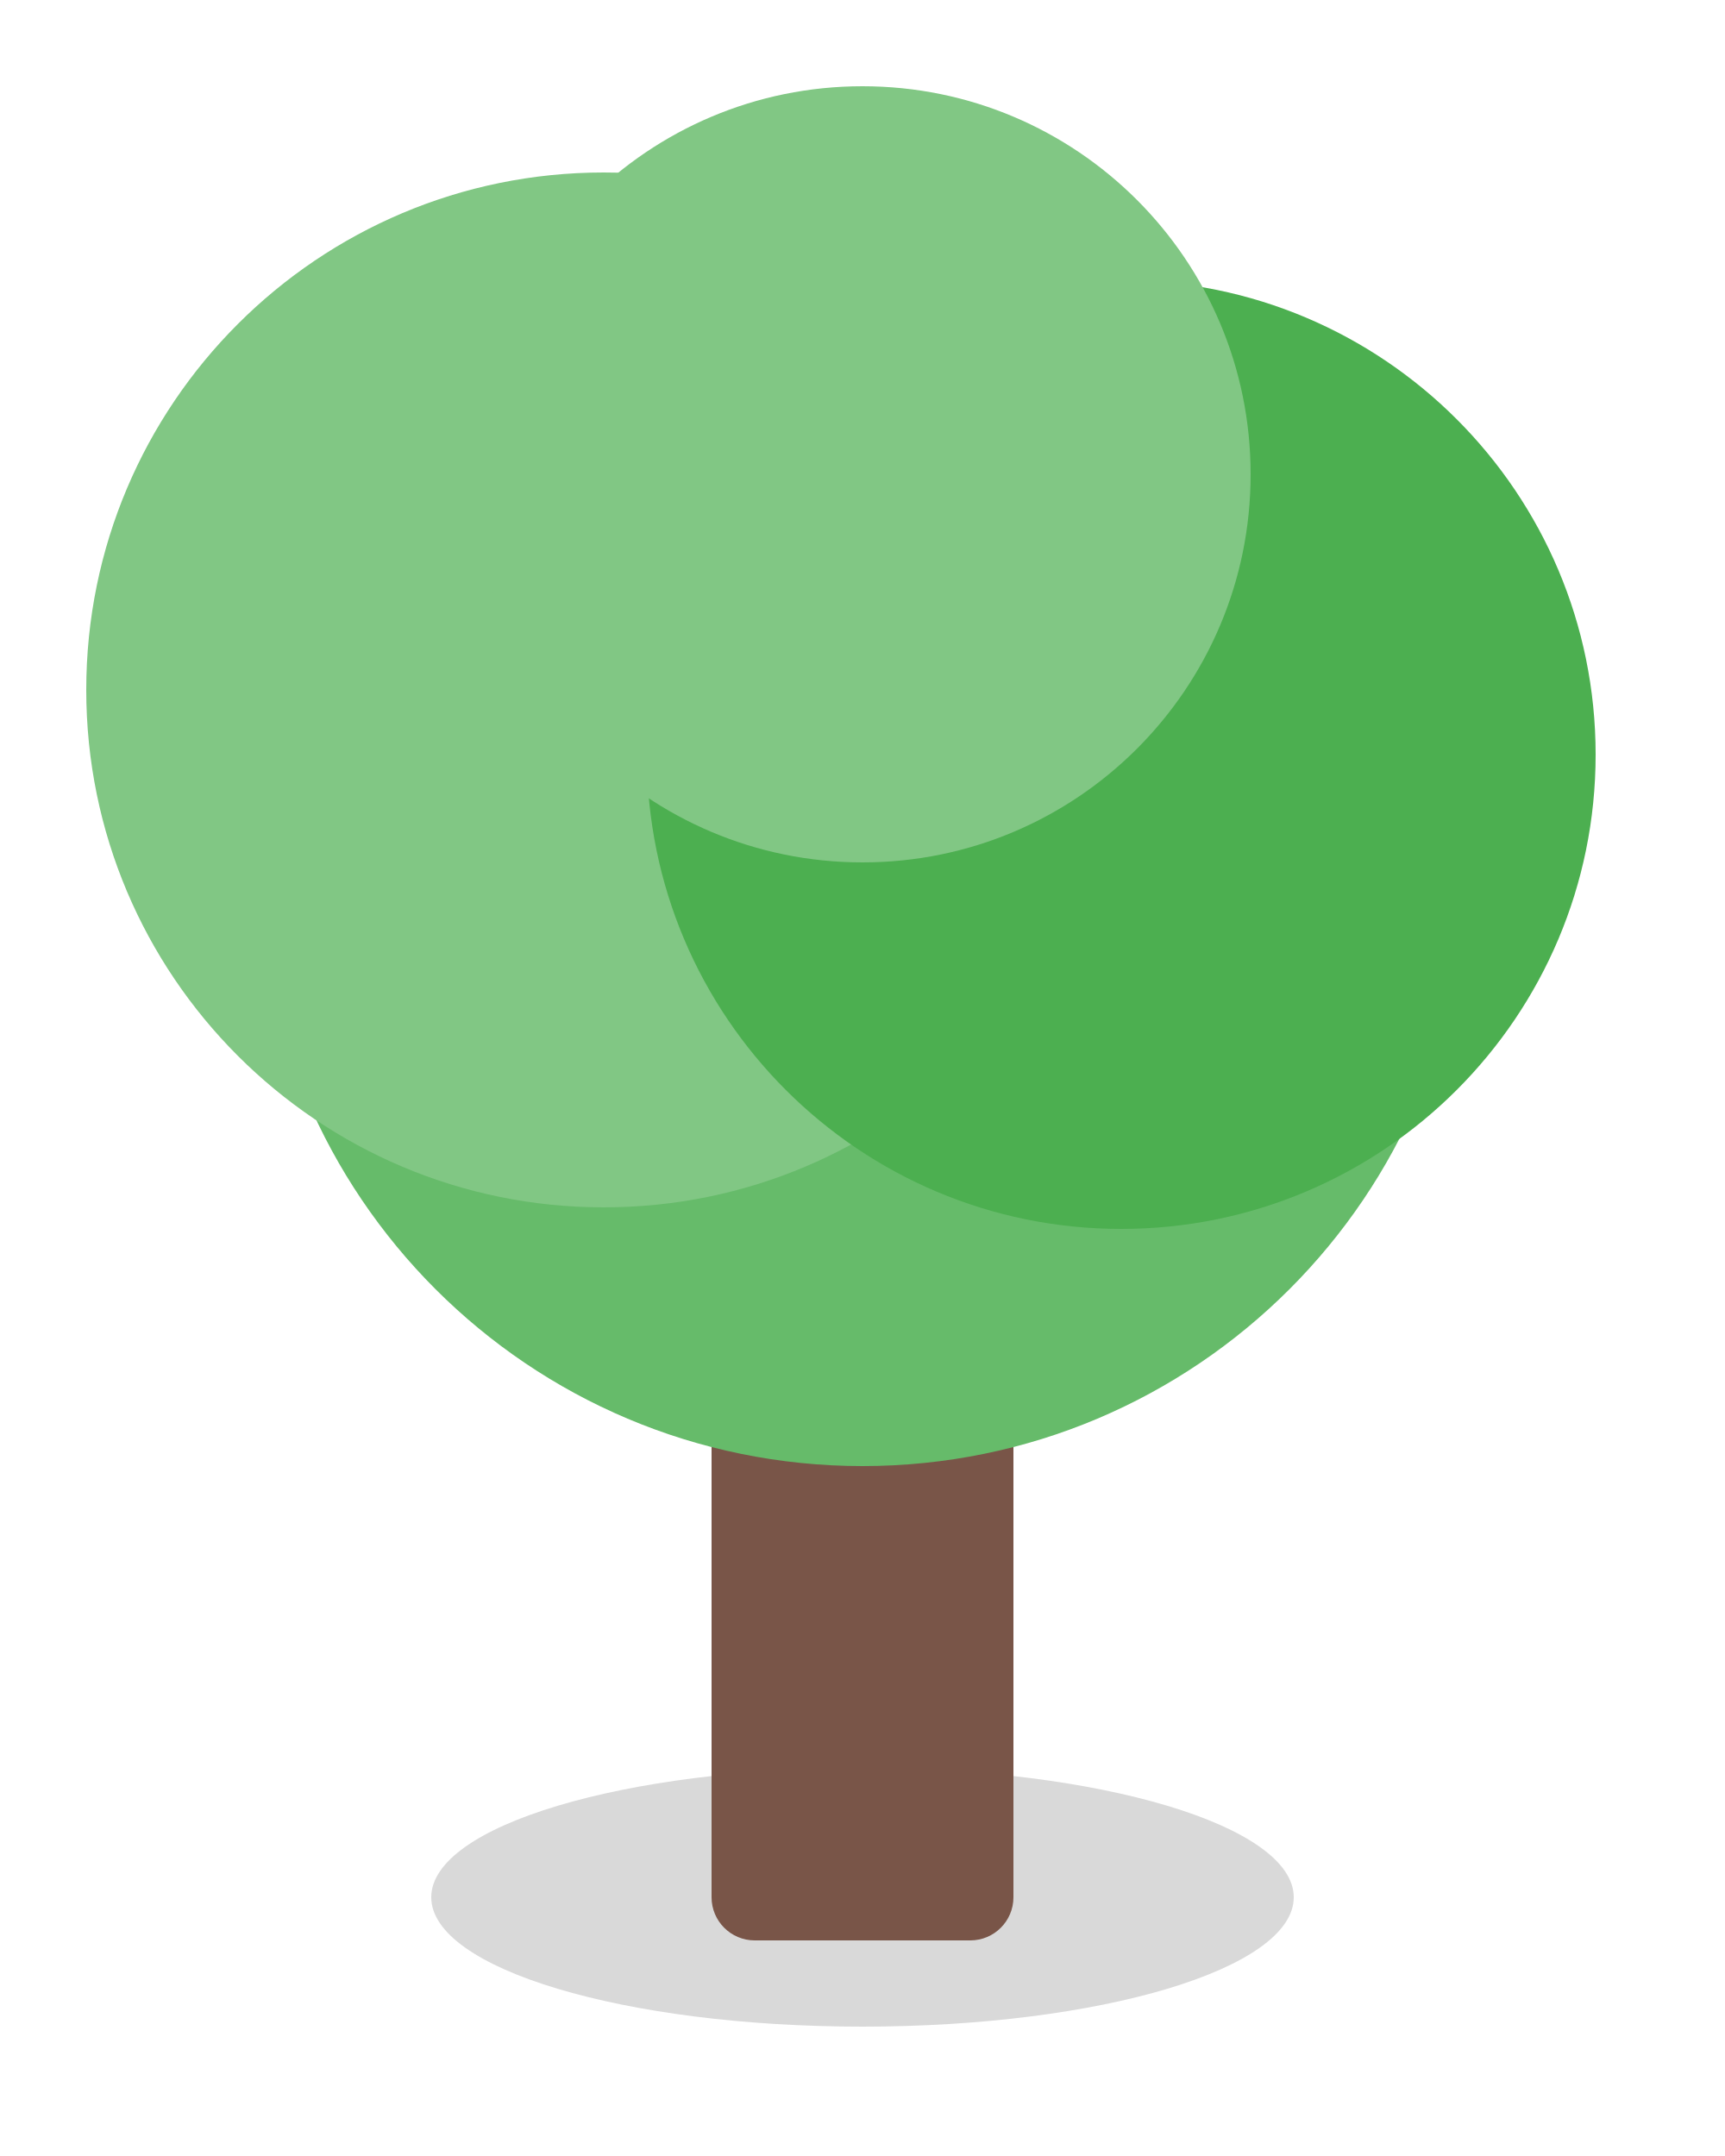
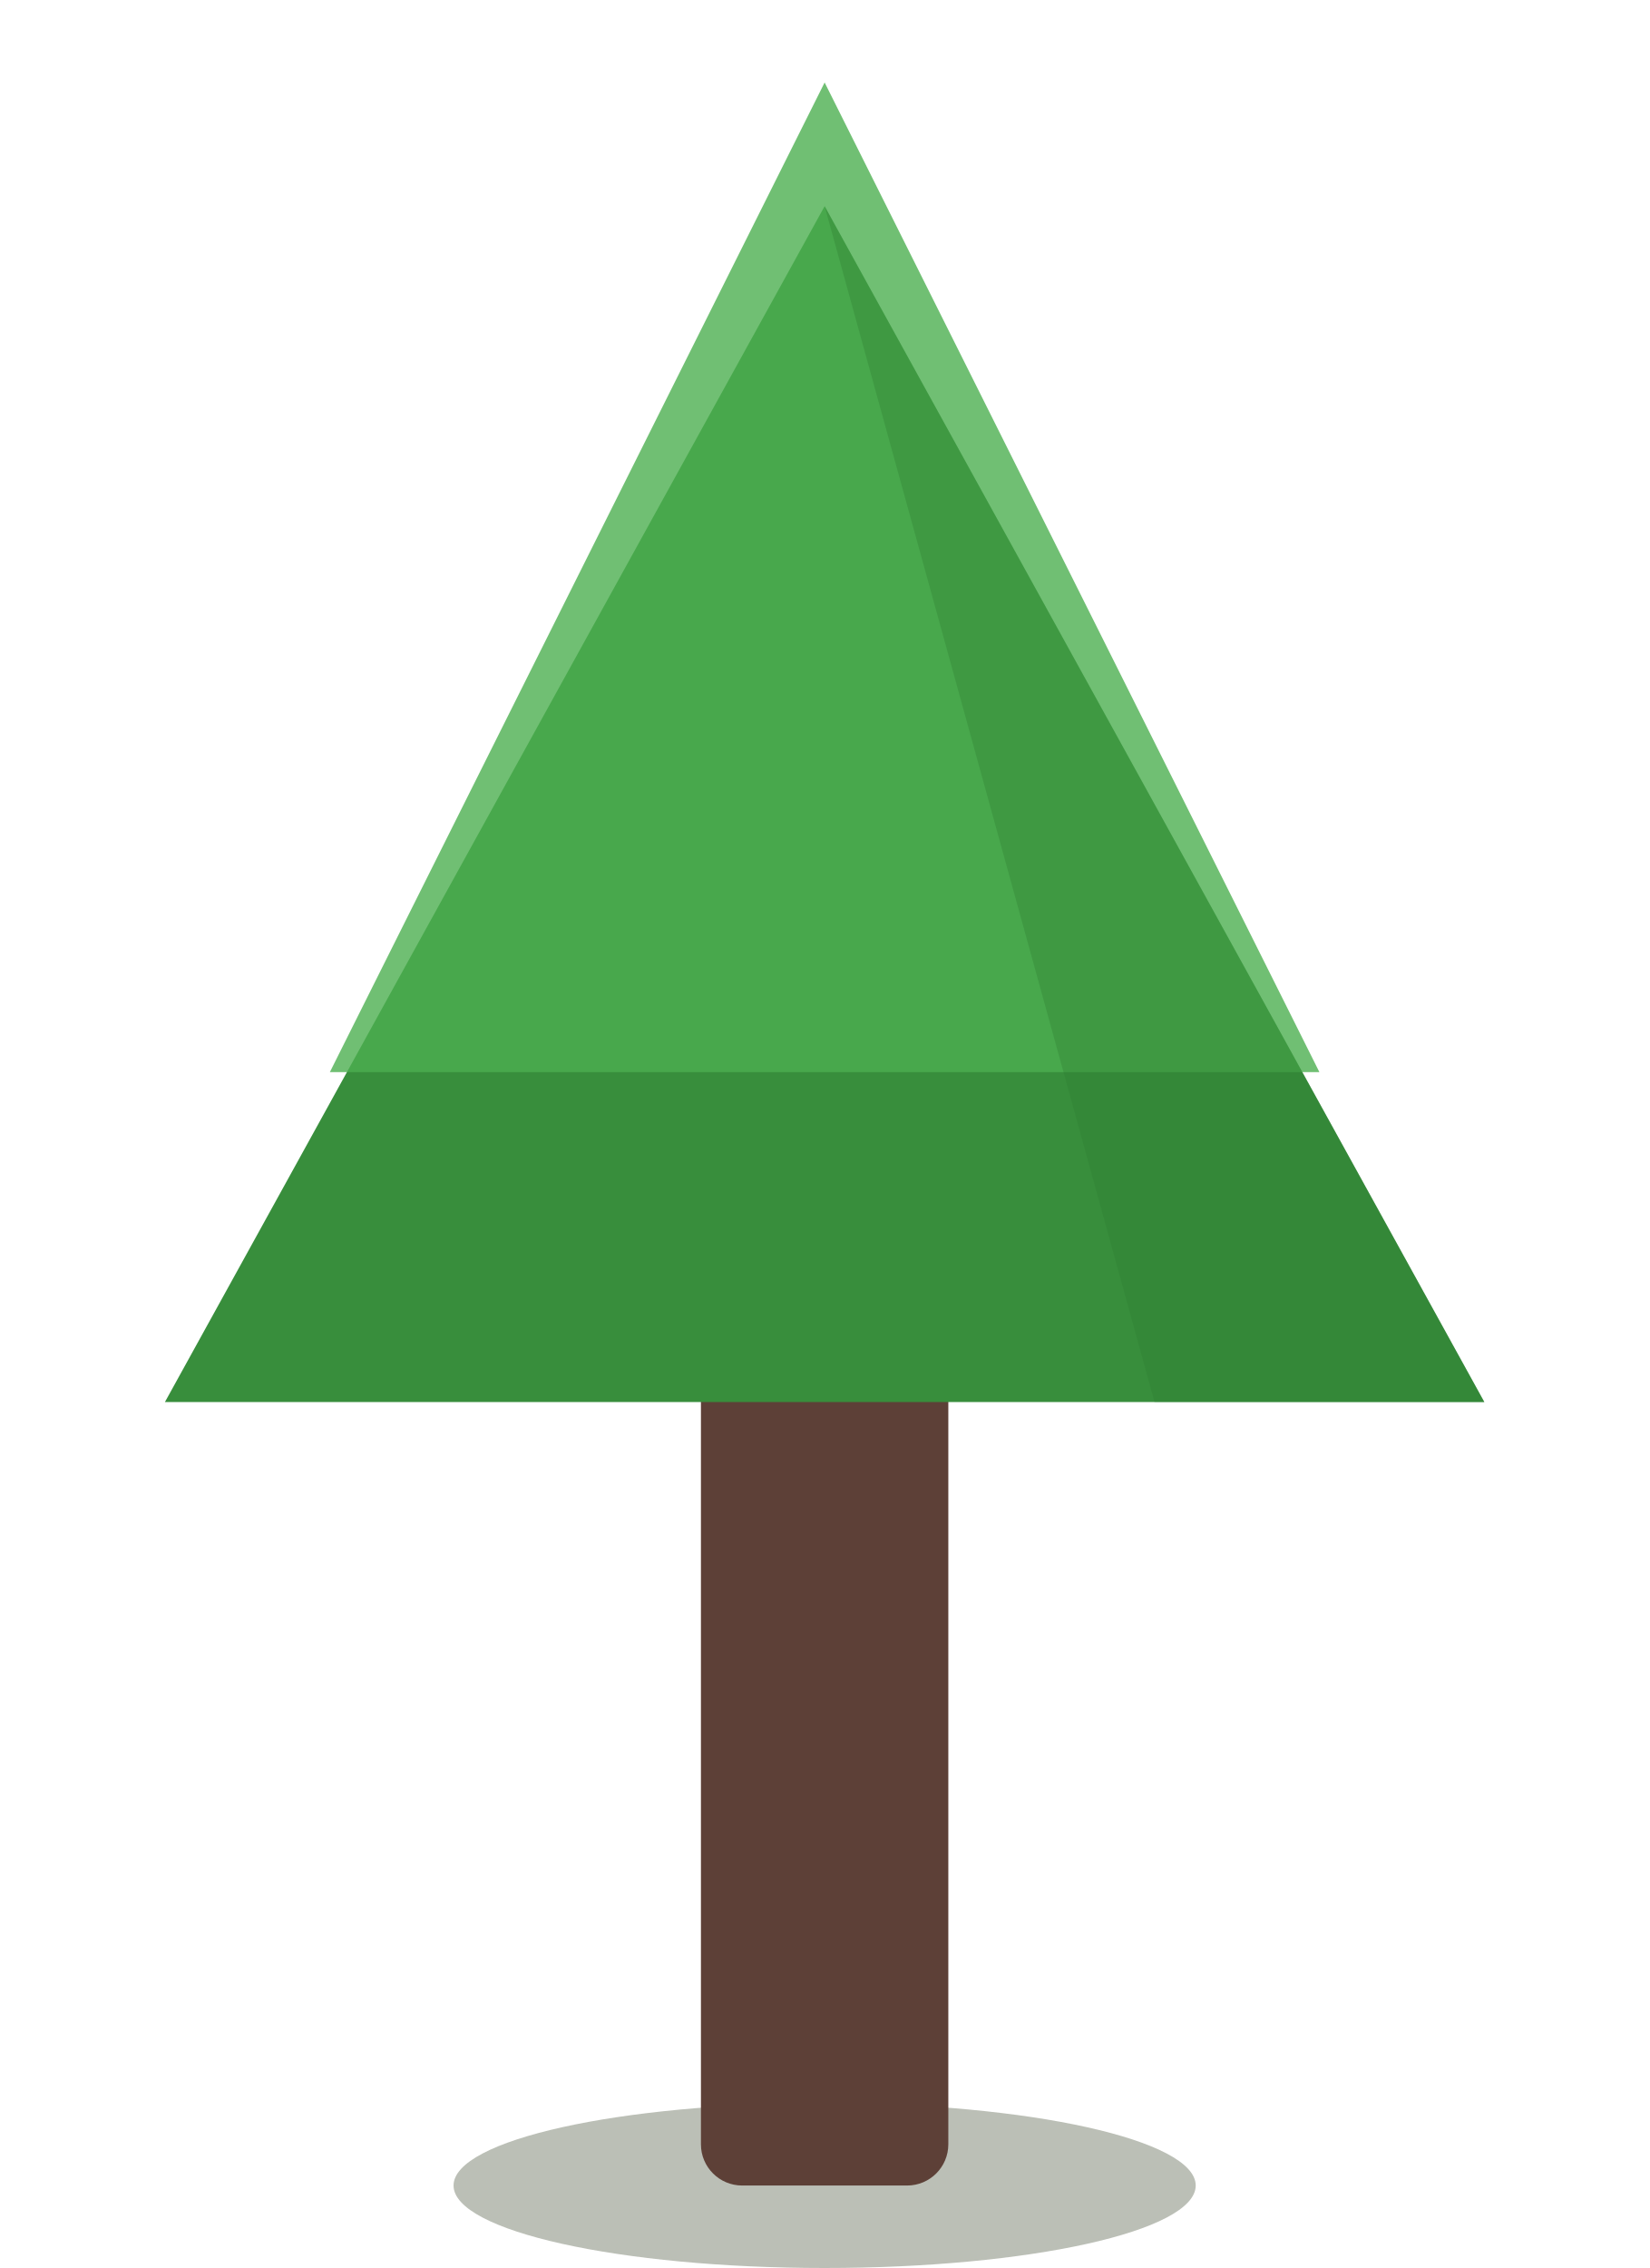
- <svg xmlns="http://www.w3.org/2000/svg" width="80" height="100" viewBox="0 0 80 100" role="img">
-   <style>
-     @media (prefers-reduced-motion: reduce) {
-       .tree {
-         animation: none !important;
-       }
-     }
- 
-     /*
-      * Subtle lateral oscillation (±2px) to simulate a light breeze.
-      */
-     .tree {
-       animation: breeze 3s ease-in-out infinite alternate;
-     }
- 
-     @keyframes breeze {
-       from { transform: translateX(-2px); }
-       to   { transform: translateX(2px); }
-     }
-   </style>
-   <g class="tree">
-     <ellipse cx="40" cy="88" rx="20" ry="6" fill="#000000" opacity="0.15" />
-     <rect x="33" y="45" width="14" height="45" rx="2" fill="#795548" />
-     <circle cx="40" cy="40" r="28" fill="#66BB6A" />
-     <circle cx="28" cy="32" r="24" fill="#81C784" />
-     <circle cx="52" cy="35" r="22" fill="#4CAF50" />
-     <circle cx="40" cy="22" r="18" fill="#81C784" />
-   </g>
+ <svg xmlns="http://www.w3.org/2000/svg" width="80" height="110" viewBox="0 0 80 110" role="img">
+   <ellipse cx="40" cy="106" rx="18" ry="4" fill="#1C280A" opacity="0.3" />
+   <rect x="34" y="56" width="12" height="50" rx="2" fill="#5D4037" />
+   <polygon points="40,10 8,68 72,68" fill="#388E3C" />
+   <polygon points="40,4 16,52 64,52" fill="#4CAF50" opacity="0.8" />
+   <polygon points="40,10 56,68 72,68" fill="#2E7D32" opacity="0.35" />
</svg>
